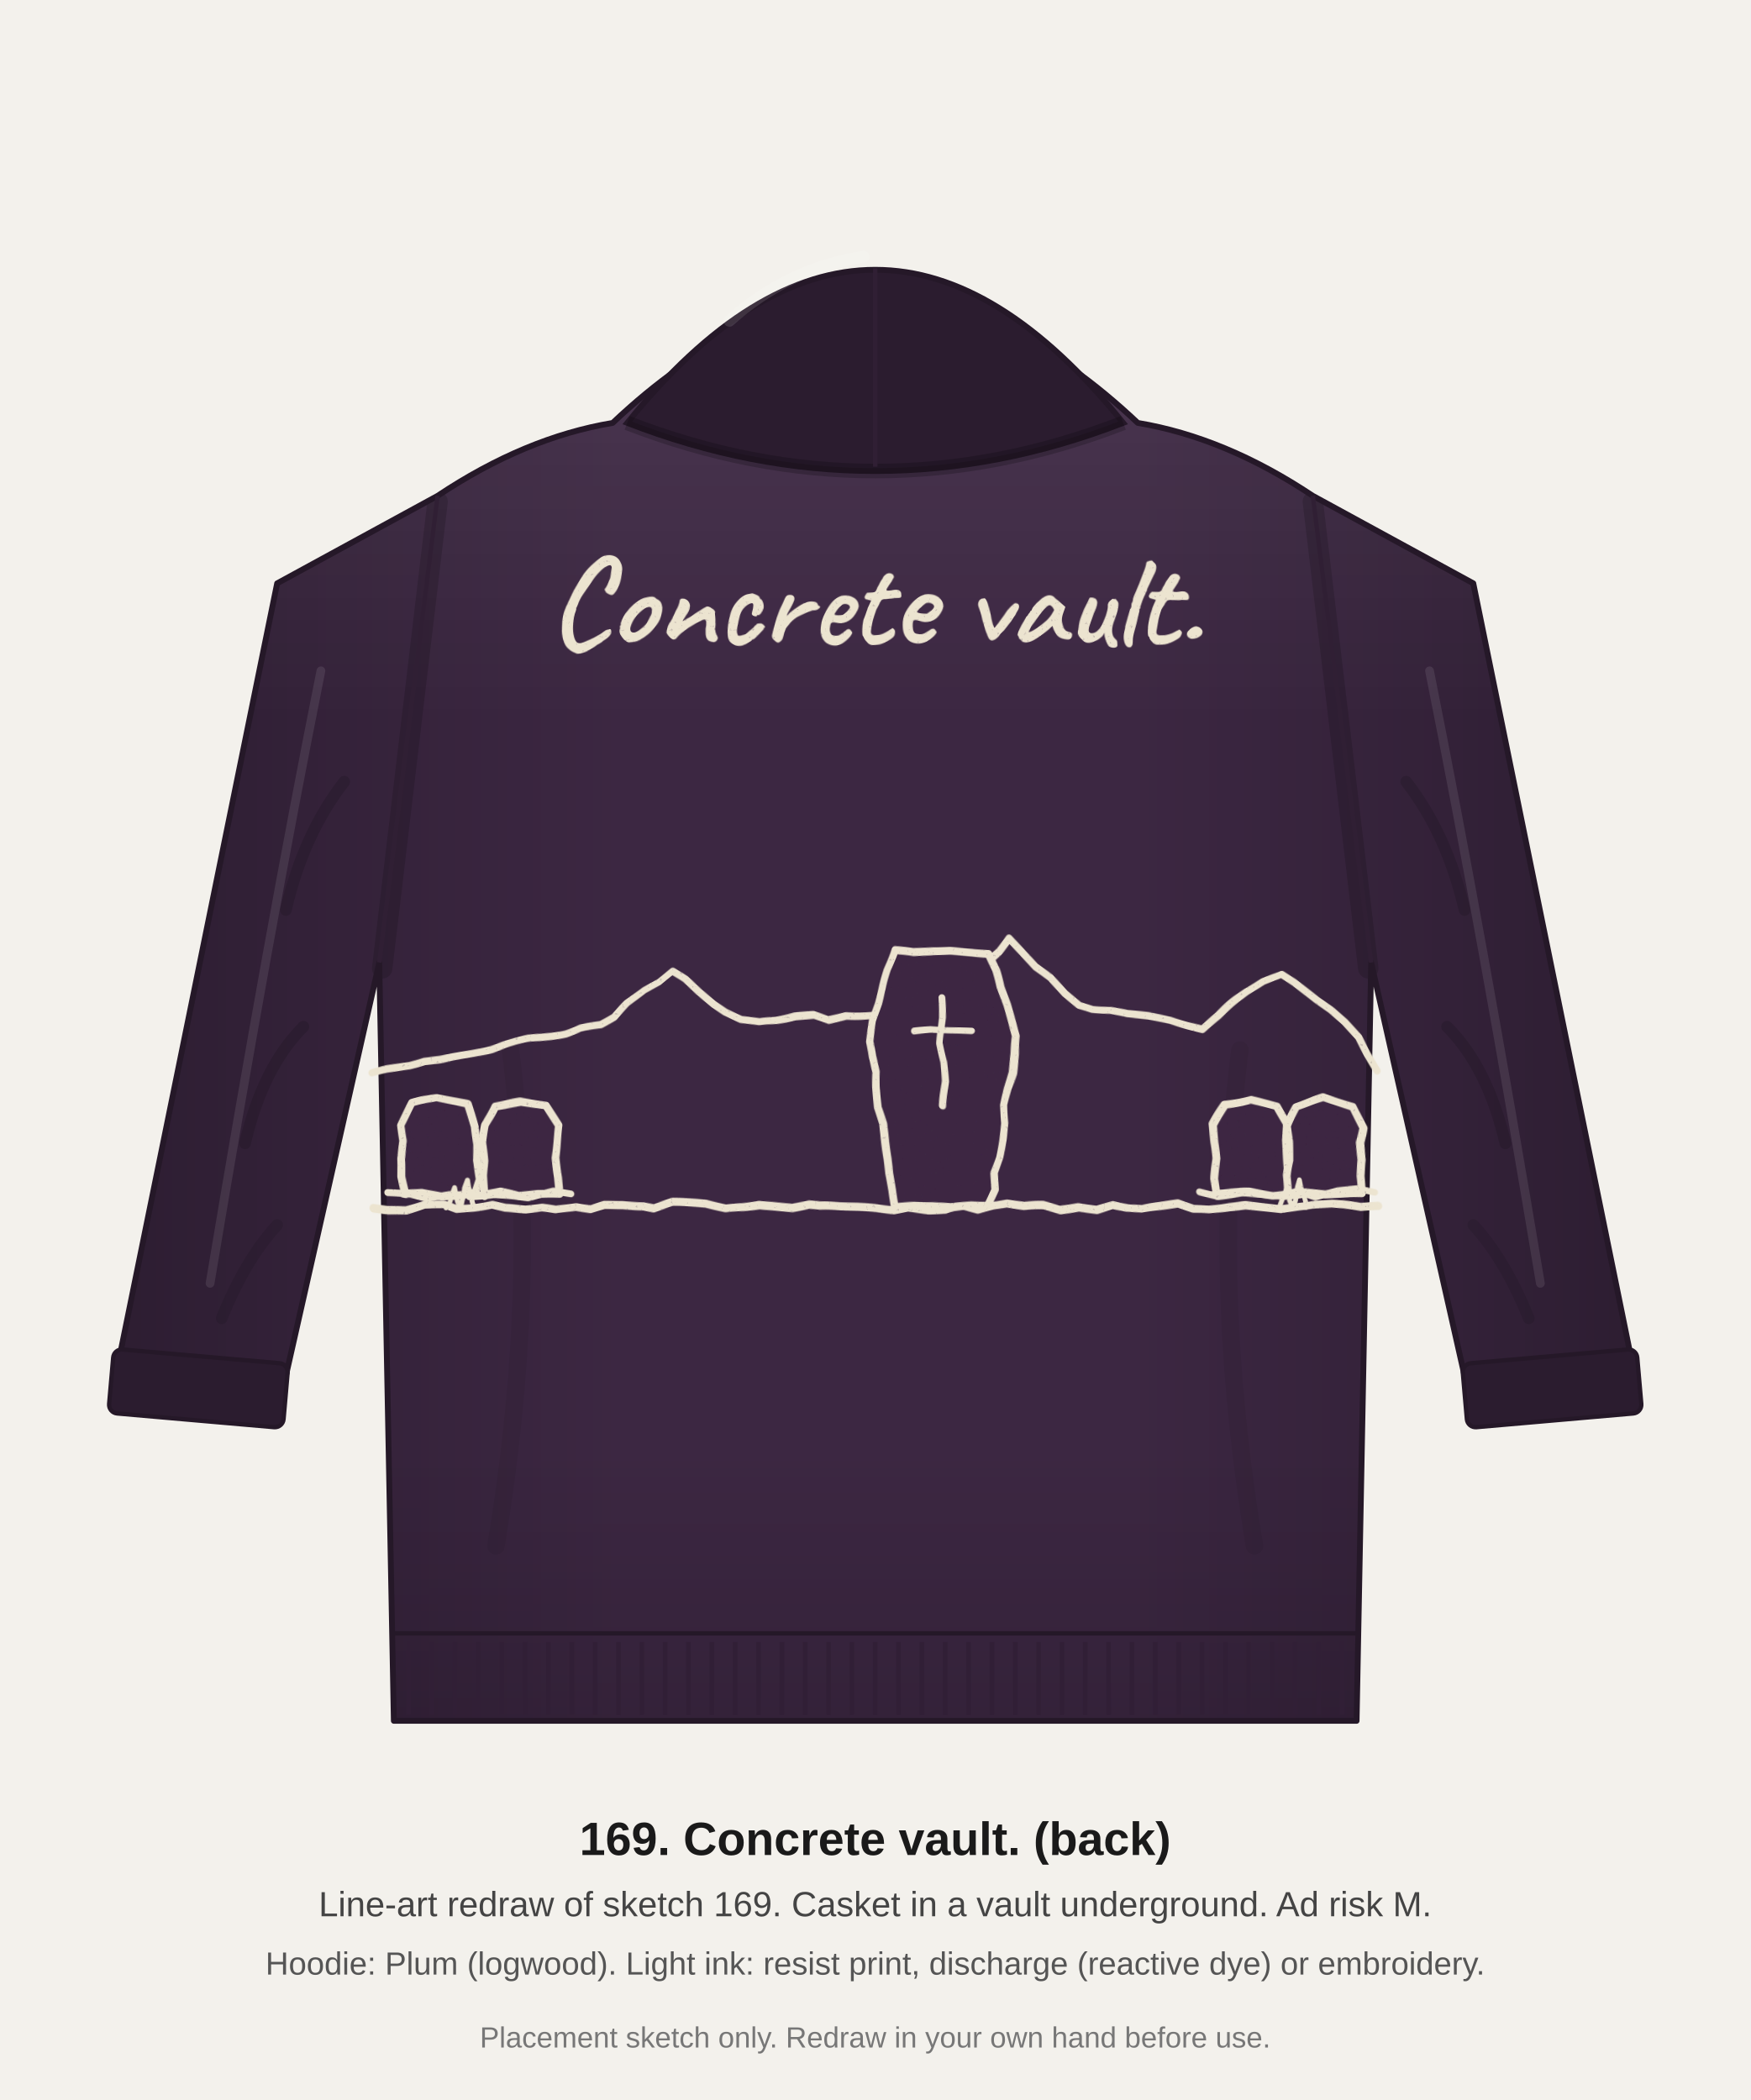
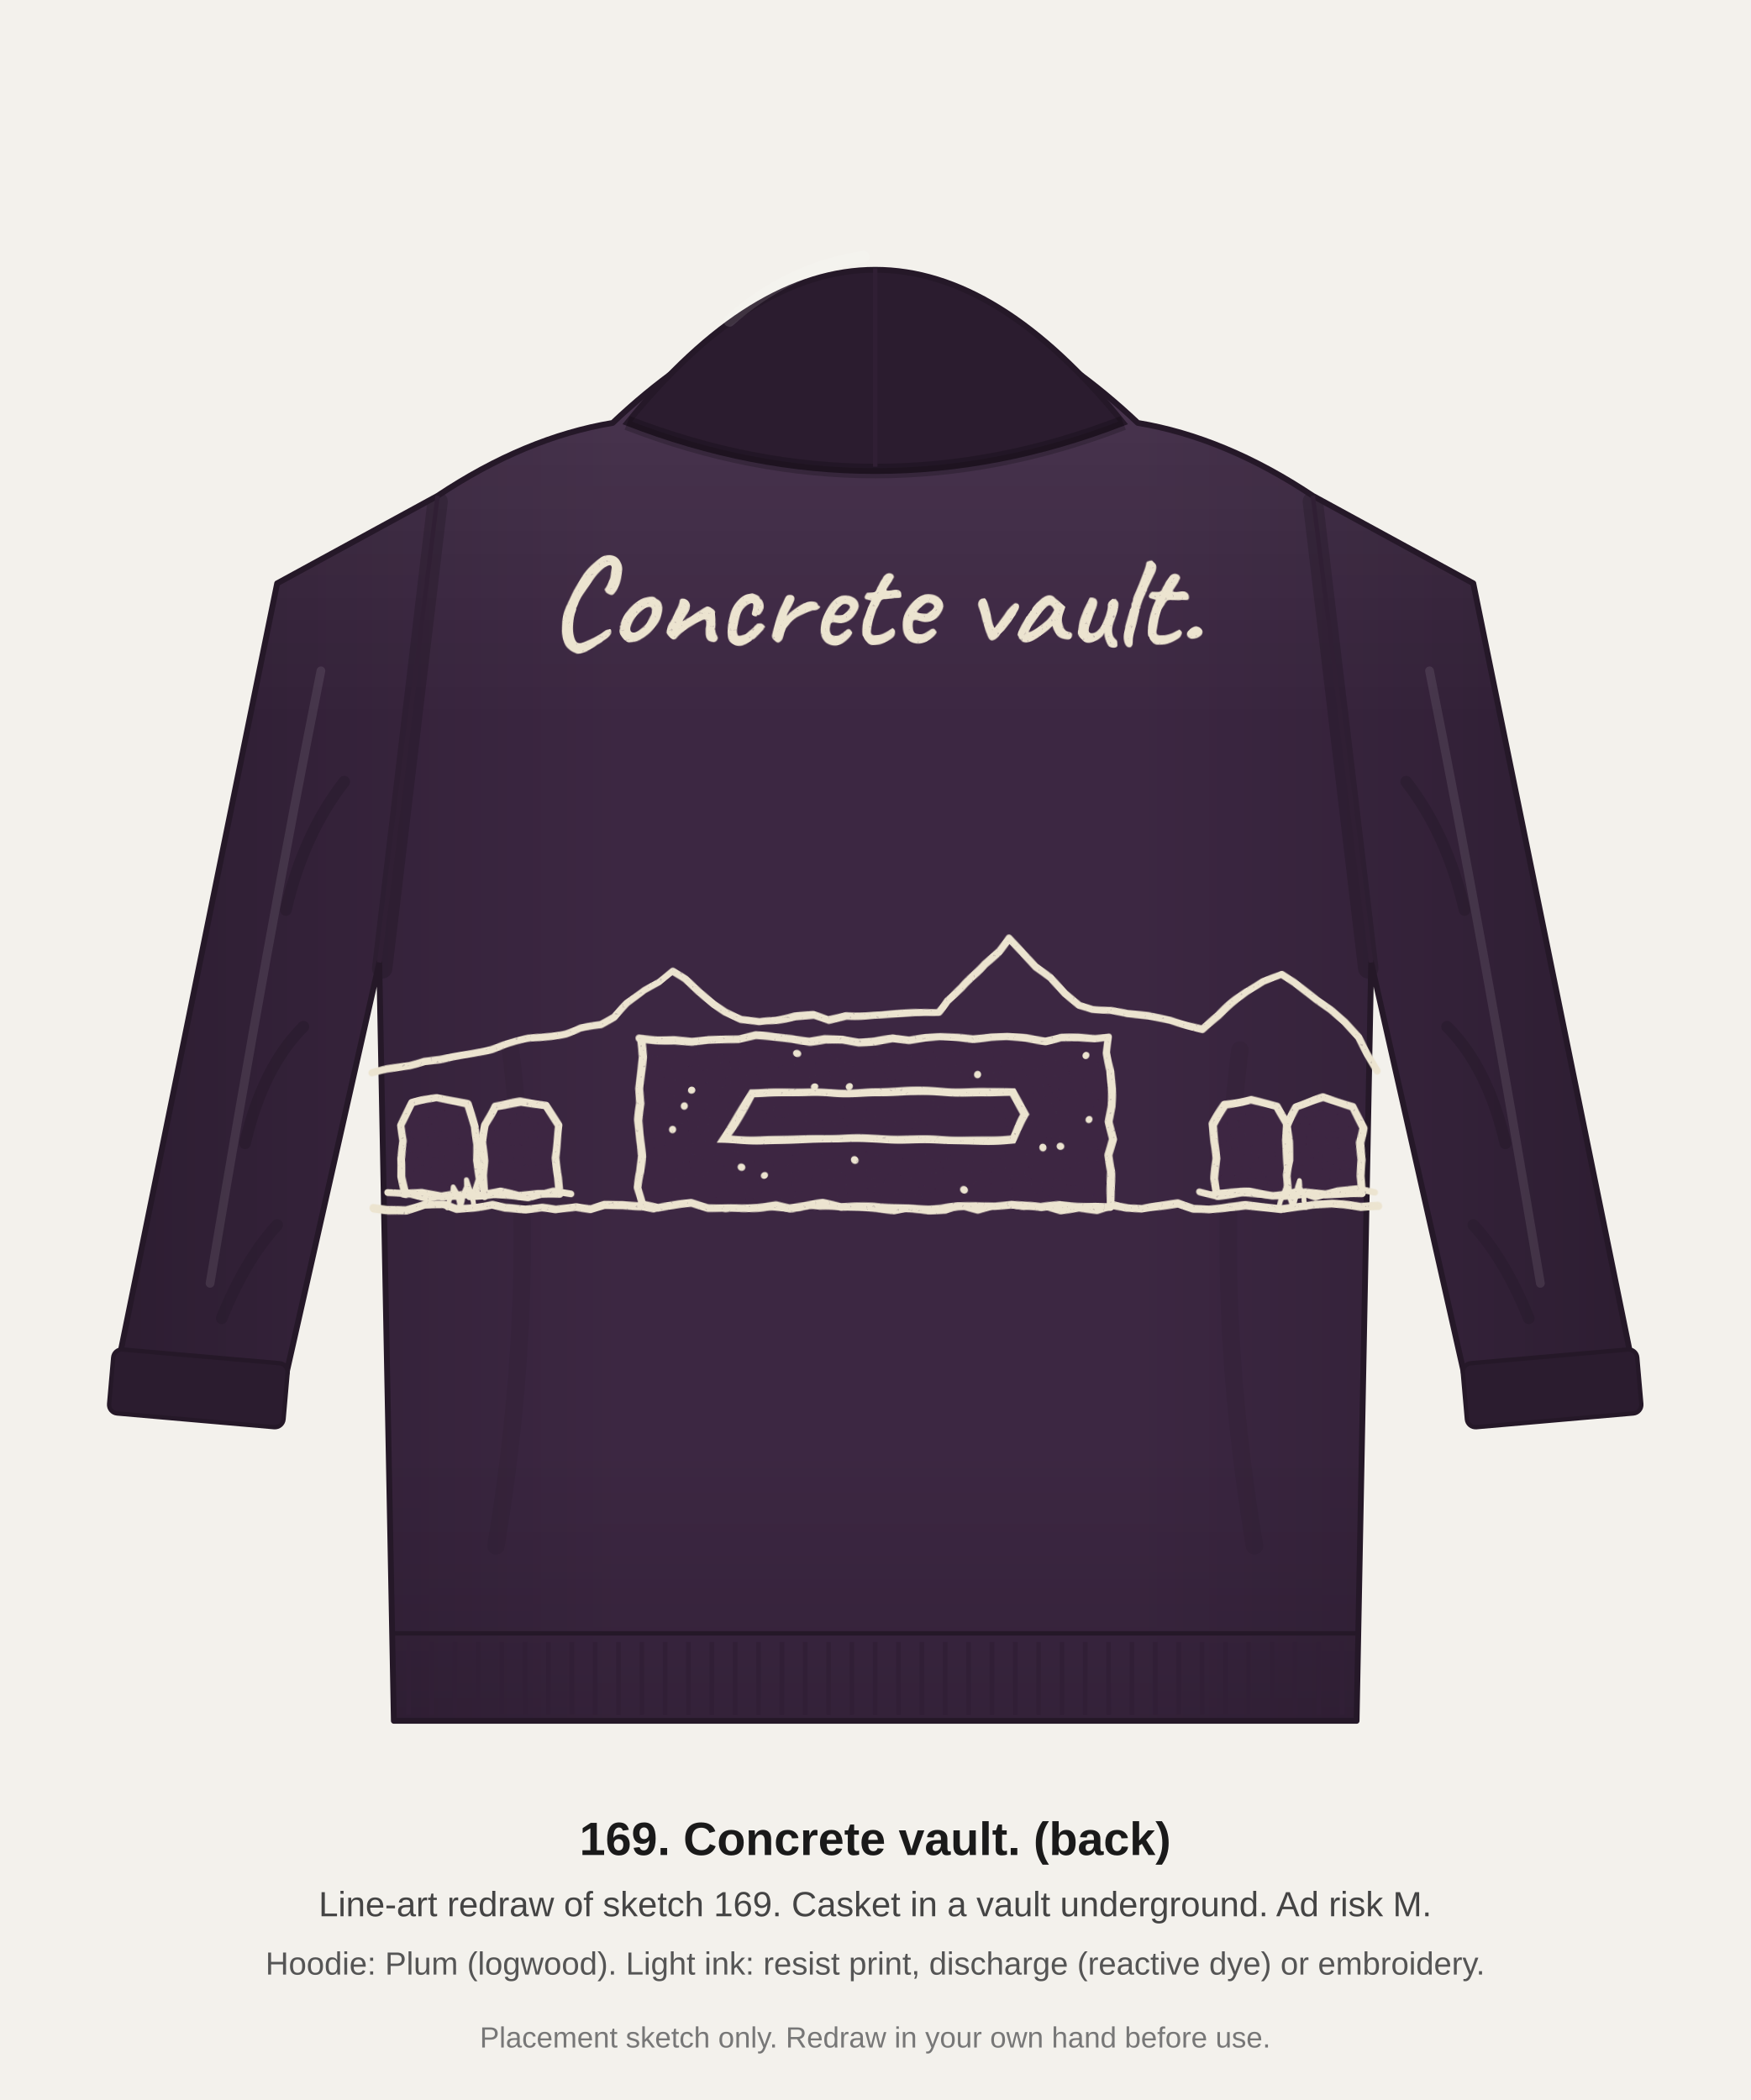
<svg xmlns="http://www.w3.org/2000/svg" viewBox="0 0 600 720" width="600" height="720" font-family="Arial, Helvetica, sans-serif">
  <defs>
    <filter id="grunge" x="-5%" y="-5%" width="110%" height="110%">
      <feTurbulence type="fractalNoise" baseFrequency="0.85" numOctaves="2" seed="7" result="n" />
      <feColorMatrix in="n" type="matrix" values="0 0 0 0 0  0 0 0 0 0  0 0 0 0 0  0 0 0 -1.1 1.75" result="m" />
      <feTurbulence type="fractalNoise" baseFrequency="0.04" numOctaves="2" seed="3" result="w" />
      <feDisplacementMap in="SourceGraphic" in2="w" scale="2.5" result="d" />
      <feComposite in="d" in2="m" operator="in" />
    </filter>
  </defs>
  <rect width="600" height="720" fill="#f3f1ec" />
  <defs>
    <clipPath id="hbc">
      <path d="M150 170 L95 200 L40 470 L95 485 L130 330 L135 590 L465 590 L470 330 L505 485 L560 470 L505 200 L450 170 Q420 150 390 145 Q300 60 210 145 Q180 150 150 170 Z" />
    </clipPath>
    <linearGradient id="hbx" x1="0" x2="1" y1="0" y2="0">
      <stop offset="0" stop-color="#000" stop-opacity=".26" />
      <stop offset=".2" stop-color="#000" stop-opacity=".1" />
      <stop offset=".34" stop-color="#000" stop-opacity="0" />
      <stop offset=".66" stop-color="#000" stop-opacity="0" />
      <stop offset=".8" stop-color="#000" stop-opacity=".1" />
      <stop offset="1" stop-color="#000" stop-opacity=".26" />
    </linearGradient>
    <linearGradient id="hby" x1="0" x2="0" y1="0" y2="1">
      <stop offset="0" stop-color="#fff" stop-opacity=".1" />
      <stop offset=".35" stop-color="#fff" stop-opacity="0" />
      <stop offset=".8" stop-color="#000" stop-opacity="0" />
      <stop offset="1" stop-color="#000" stop-opacity=".16" />
    </linearGradient>
    <radialGradient id="hbn" cx=".5" cy="0" r="1">
      <stop offset="0" stop-color="#000" stop-opacity=".28" />
      <stop offset="1" stop-color="#000" stop-opacity="0" />
    </radialGradient>
  </defs>
  <path d="M150 170 L95 200 L40 470 L95 485 L130 330 L135 590 L465 590 L470 330 L505 485 L560 470 L505 200 L450 170 Q420 150 390 145 Q300 60 210 145 Q180 150 150 170 Z" fill="#3c2742" />
  <g clip-path="url(#hbc)">
    <rect x="30" y="50" width="540" height="560" fill="url(#hbx)" />
    <rect x="30" y="50" width="540" height="560" fill="url(#hby)" />
    <path d="M150 172 L131 332" stroke="#000" stroke-opacity="0.16" stroke-width="7" fill="none" stroke-linecap="round" />
    <path d="M450 172 L469 332" stroke="#000" stroke-opacity="0.16" stroke-width="7" fill="none" stroke-linecap="round" />
    <path d="M118 268 Q104 286 98 312" stroke="#000" stroke-opacity="0.13" stroke-width="4" fill="none" stroke-linecap="round" />
    <path d="M104 352 Q90 366 84 392" stroke="#000" stroke-opacity="0.13" stroke-width="4" fill="none" stroke-linecap="round" />
    <path d="M95 420 Q84 432 76 452" stroke="#000" stroke-opacity="0.1" stroke-width="4" fill="none" stroke-linecap="round" />
    <path d="M482 268 Q496 286 502 312" stroke="#000" stroke-opacity="0.13" stroke-width="4" fill="none" stroke-linecap="round" />
    <path d="M496 352 Q510 366 516 392" stroke="#000" stroke-opacity="0.13" stroke-width="4" fill="none" stroke-linecap="round" />
    <path d="M505 420 Q516 432 524 452" stroke="#000" stroke-opacity="0.1" stroke-width="4" fill="none" stroke-linecap="round" />
    <path d="M110 230 Q92 320 72 440" stroke="#fff" stroke-opacity="0.09" stroke-width="3" fill="none" stroke-linecap="round" />
    <path d="M490 230 Q508 320 528 440" stroke="#fff" stroke-opacity="0.09" stroke-width="3" fill="none" stroke-linecap="round" />
    <path d="M175 360 Q185 440 170 530" stroke="#000" stroke-opacity="0.06" stroke-width="6" fill="none" stroke-linecap="round" />
    <path d="M425 360 Q415 440 430 530" stroke="#000" stroke-opacity="0.06" stroke-width="6" fill="none" stroke-linecap="round" />
  </g>
  <path d="M150 170 L95 200 L40 470 L95 485 L130 330 L135 590 L465 590 L470 330 L505 485 L560 470 L505 200 L450 170 Q420 150 390 145 Q300 60 210 145 Q180 150 150 170 Z" fill="none" stroke="#251828" stroke-width="2" stroke-linejoin="round" />
  <path d="M150 170 L130 330 M450 170 L470 330" stroke="#301f34" stroke-width="1.5" fill="none" />
  <path d="M135 560 L465 560" stroke="#251828" stroke-width="1.5" fill="none" />
  <g stroke="#311f36" stroke-width="1.6">
    <line x1="140" y1="563" x2="140" y2="588" />
    <line x1="148" y1="563" x2="148" y2="588" />
    <line x1="156" y1="563" x2="156" y2="588" />
    <line x1="164" y1="563" x2="164" y2="588" />
    <line x1="172" y1="563" x2="172" y2="588" />
    <line x1="180" y1="563" x2="180" y2="588" />
    <line x1="188" y1="563" x2="188" y2="588" />
    <line x1="196" y1="563" x2="196" y2="588" />
    <line x1="204" y1="563" x2="204" y2="588" />
    <line x1="212" y1="563" x2="212" y2="588" />
    <line x1="220" y1="563" x2="220" y2="588" />
    <line x1="228" y1="563" x2="228" y2="588" />
    <line x1="236" y1="563" x2="236" y2="588" />
    <line x1="244" y1="563" x2="244" y2="588" />
    <line x1="252" y1="563" x2="252" y2="588" />
    <line x1="260" y1="563" x2="260" y2="588" />
    <line x1="268" y1="563" x2="268" y2="588" />
    <line x1="276" y1="563" x2="276" y2="588" />
    <line x1="284" y1="563" x2="284" y2="588" />
    <line x1="292" y1="563" x2="292" y2="588" />
    <line x1="300" y1="563" x2="300" y2="588" />
    <line x1="308" y1="563" x2="308" y2="588" />
    <line x1="316" y1="563" x2="316" y2="588" />
    <line x1="324" y1="563" x2="324" y2="588" />
    <line x1="332" y1="563" x2="332" y2="588" />
    <line x1="340" y1="563" x2="340" y2="588" />
    <line x1="348" y1="563" x2="348" y2="588" />
    <line x1="356" y1="563" x2="356" y2="588" />
    <line x1="364" y1="563" x2="364" y2="588" />
    <line x1="372" y1="563" x2="372" y2="588" />
    <line x1="380" y1="563" x2="380" y2="588" />
    <line x1="388" y1="563" x2="388" y2="588" />
    <line x1="396" y1="563" x2="396" y2="588" />
    <line x1="404" y1="563" x2="404" y2="588" />
    <line x1="412" y1="563" x2="412" y2="588" />
    <line x1="420" y1="563" x2="420" y2="588" />
    <line x1="428" y1="563" x2="428" y2="588" />
    <line x1="436" y1="563" x2="436" y2="588" />
    <line x1="444" y1="563" x2="444" y2="588" />
    <line x1="452" y1="563" x2="452" y2="588" />
    <line x1="460" y1="563" x2="460" y2="588" />
  </g>
  <rect x="38" y="465" width="60" height="22" rx="3" fill="#2b1c2f" stroke="#251828" stroke-width="1.5" transform="rotate(5 68 476)" />
  <rect x="502" y="465" width="60" height="22" rx="3" fill="#2b1c2f" stroke="#251828" stroke-width="1.5" transform="rotate(-5 532 476)" />
  <path d="M215 145 Q300 40 385 145 Q300 178 215 145 Z" fill="#2b1c2f" stroke="#251828" stroke-width="2" />
  <path d="M215 145 Q300 178 385 145" fill="none" stroke="#000" stroke-opacity=".2" stroke-width="5" />
  <path d="M300 92 L300 160" stroke="#301f34" stroke-width="1.5" />
  <path d="M250 110 Q270 92 296 88" stroke="#fff" stroke-opacity="0.12" stroke-width="4" fill="none" stroke-linecap="round" />
  <g filter="url(#grunge)">
    <path d="M197.6 224Q196.9 223.7 196.1 223.3Q195.3 222.9 194.6 222.2Q193.8 221.5 193.4 220.4Q192.9 219.1 192.8 217.9Q192.6 216.7 192.7 215Q192.7 212.8 193 211.1Q193.3 209.4 194 207.6Q194.1 207.5 194.4 206.8Q194.6 206.2 195 205.4Q195.3 204.7 195.5 204.3Q195.8 203.6 196.5 202.3Q197.3 201 198.1 199.9Q199.4 198 200.2 196.8Q201.1 195.6 201.9 194.8Q202.7 194 203.6 193.3Q204.6 192.5 206.1 191.5Q207.1 190.8 208.5 190.7Q209.9 190.5 211.2 191.1Q212.5 191.8 213.1 193.3Q213.6 194.2 213.6 195.5Q213.5 196.9 213.1 198.4Q212.7 199.9 211.9 201.3Q211.2 202.6 210.2 203.5Q209.7 204 208.9 203.7Q208.1 203.4 207.5 202.9Q207.1 202.1 207.1 202Q207.1 201.8 207.2 201.8Q207.5 201.5 208 200.7Q208.4 200 208.8 199.1Q209.3 198.3 209.4 197.7Q209.8 195.9 209.9 195.2Q210.1 194.6 209.7 194.2Q209.5 194 209.2 194.1Q208.8 194.1 208.1 194.5Q207.1 194.9 205.6 196.3Q204.1 197.7 202.8 199.6Q201 201.9 199.8 203.7Q198.6 205.5 198 207.4Q197.9 207.6 197.7 208.1Q197.5 208.6 197.5 208.6Q197.6 208.7 197.4 209.4Q197.2 210.1 197 210.6Q196.5 212.6 196.4 214.6Q196.3 216.6 196.7 218.1Q197 219.5 197.7 220.2Q198.2 220.6 199.2 220.5Q200.1 220.3 201.3 219.8Q202.5 219.4 203.8 218.8Q204.8 218.3 205.7 217.8Q206.6 217.3 207 216.9Q207.4 216.6 207.9 216.3Q208.5 216.1 208.9 216.1Q209.5 215.8 209.7 216.2Q209.9 216.6 209.9 217.3Q209.9 217.9 209.1 218.8Q208.3 219.6 207.2 220.2Q206.9 220.6 206.3 220.9Q205.8 221.2 205.1 221.5Q204.2 222.2 202.8 222.8Q201.5 223.5 200.1 223.8Q198.7 224.2 197.6 224ZM216.2 220.8Q215.7 220.8 215.3 220.5Q215 220.3 214.5 219.9Q213.7 219 213.2 218.1Q212.8 217.2 212.9 216.4Q213.1 216.1 213 215.7Q213 215.4 213 215.4Q212.8 215.2 212.9 215.1Q213 215 213.1 214.9Q213.3 214.9 213.2 214.4Q213.1 214 213.5 212.9Q213.9 211.7 214.6 210.6Q214.9 210.2 215.4 209.5Q215.9 208.7 216.6 208Q217.2 207.3 217.7 206.9Q218.8 205.9 219.7 205.4Q220.6 204.9 221.6 204.7Q222.6 204.4 223.4 204.4Q224.2 204.4 224.8 205.1Q225.9 205.6 226.3 206.3Q226.7 207 226.9 208.2Q227 209.5 226.6 211.3Q226.3 213.2 224.5 215.7Q223.4 217.3 222.4 218.1Q221.4 219 220.1 219.7Q219.2 220.3 218.2 220.5Q217.2 220.7 216.2 220.8ZM220.6 215.7Q221.6 214.7 222.1 213.7Q222.6 212.6 223.1 211.2Q223.3 210.9 223.4 210.2Q223.4 209.5 223.4 208.9Q223.3 208.3 223 208.2Q222.6 207.9 222.1 208.1Q221.6 208.2 220.9 208.7Q219.6 209.8 218.5 211.4Q217.4 212.9 216.8 215Q216.4 216.3 216.8 217Q217.2 217.6 218.2 217.4Q219.2 217.1 220.6 215.7ZM244.3 219.8Q243.3 219.7 242.7 219.4Q242.1 219.1 241.7 218.1Q241.5 217.4 241.5 216.6Q241.5 215.9 241.5 215.2Q241.6 214.5 241.7 214Q241.7 213.9 241.7 213.6Q241.7 213.3 241.7 212.9Q241.6 212.2 241.3 212.1Q241 211.9 240.4 212.2Q239.5 212.7 238.4 213.4Q237.3 214.2 236 215.1Q234.8 216.1 233.6 217.2Q232.6 218.2 232.2 218.8Q231.8 219.4 231.4 219.4Q231.1 219.6 230.7 219.4Q230.3 219.2 229.9 218.8Q229.6 218.5 229.2 218Q228.9 217.5 228.8 217.3Q228.8 216.8 228.9 216.2Q229 215.6 229.2 214.9Q229.5 214.2 229.7 213.7Q229.9 213.5 230.1 213.1Q230.2 212.7 230.5 212.3Q230.6 211.7 231 210.9Q231.3 210 231.6 209.3Q232.2 208.2 232.4 207.4Q232.7 206.6 232.8 205.6Q232.8 205.5 232.9 205.4Q233 205.2 233.2 205.1H233.2Q233.5 204.9 234.3 205Q235 205.2 235.4 205.6Q236.3 206.5 236.2 207.7Q236.2 208.9 234.9 211Q234.6 211.7 234.3 212.2Q234 212.8 234 213Q234 213 234.4 212.7Q234.8 212.4 235.3 212Q235.8 211.7 236.2 211.4Q236.4 211.2 237.2 210.6Q237.9 210 238.8 209.4Q239.7 208.8 240.2 208.5Q240.6 208.2 241.3 207.9Q241.9 207.6 242.1 207.6Q242.5 207.6 243.1 207.9Q243.7 208.3 244.3 208.7Q244.8 209.2 244.9 209.5Q244.9 209.7 244.8 210Q244.8 210.2 244.8 210.4Q244.9 211.1 244.9 212Q244.9 213 244.9 213.9Q244.8 214.9 244.6 215.4Q244.6 215.4 244.7 215.5Q244.7 215.6 244.8 215.7Q244.8 215.8 244.8 215.9Q244.8 216 244.8 216Q244.8 216.1 244.9 216.5Q245 216.8 245.2 217.2Q245.4 217.6 245.6 218.1Q245.7 218.6 245.3 219.2Q244.9 219.7 244.3 219.8ZM254.2 221.2Q253 221.4 251.8 221Q250.6 220.5 249.8 219.6Q249.1 218.6 249.1 217.2Q249 215.9 249.4 214.1Q249.8 212.3 250.5 210.5Q251.3 208.7 252.3 207.4Q253.2 206.3 254.1 205.4Q255 204.6 255.7 204.3Q256.3 204 257.1 203.9Q257.9 203.7 258.2 203.7Q258.9 203.9 259.8 204.3Q260.6 204.7 260.6 205.3Q260.6 205.3 260.7 205.4Q260.8 205.5 260.8 205.5Q261.1 205.5 261.4 206.1Q261.7 206.7 261.8 207.5Q261.9 208.3 261.7 208.8Q261.5 209.6 261 210.4Q260.5 211.1 260.2 211.1Q260 211.1 259.9 211.1Q259.7 211.1 259.7 211.3Q259.7 211.6 259.3 211.6Q258.9 211.6 258.5 211.4Q258.1 211.2 258 210.8Q258 210.6 258.1 210.2Q258.2 209.8 258.4 208.9Q258.6 207.7 258.4 207.3Q258.2 206.9 257.3 207.3Q256.2 207.9 255.4 208.8Q254.5 209.7 253.9 211.2Q253.3 212.8 252.6 215.3Q252.3 216.4 252.5 217Q252.7 217.6 252.8 217.7Q253.4 217.9 254.2 217.7Q255.1 217.6 255.6 217.4Q256.3 217 256.9 216.5Q257.6 216.1 258.2 215.6Q258.5 215.4 258.7 215.1Q258.9 214.7 259.3 214.6Q259.6 214 260.1 214Q260.5 213.9 261.1 213.9Q261.4 214 261.8 214.3Q262.1 214.6 262.3 214.9Q262.5 215.2 262.2 215.3Q262 215.3 262 215.4Q262 215.5 262 215.5Q262.1 215.7 261.6 216.3Q261.1 216.9 260.4 217.6Q259.7 218.3 259.1 218.8Q258.5 219.3 258.2 219.3Q257.8 219.3 257.8 219.5Q257.8 219.6 257.1 220Q256.5 220.3 255.7 220.7Q254.9 221 254.2 221.2ZM265.8 219.9Q265.4 219.6 265.1 219.2Q264.7 218.7 264.8 217.9Q265 216.6 265.2 215.7Q265.4 214.7 265.7 213.5Q265.8 213 266.2 211.7Q266.6 210.4 267.1 208.9Q267.7 207.4 268.3 206.1Q268.8 204.7 269.3 204.1Q269.7 203.7 270.5 203.7Q271.4 203.7 271.7 204.1Q272.2 204.5 272 205.5Q271.7 206.5 270.7 208.5Q270.3 209.3 270 209.9Q269.7 210.5 269.7 210.8Q269.6 211 269.9 210.9Q270.1 210.5 270.8 209.8Q271.5 209.2 272.3 208.6Q273.1 208 273.8 207.5Q274.5 207 274.8 206.9Q275.1 206.6 275.6 206.5Q276.1 206.3 276.2 206.2Q277.3 205.8 278.4 205.9Q279.6 206 279.8 206.6Q279.9 207 280.1 207.2Q280.4 207.3 280.4 207.3Q280.6 207.3 280.6 207.5Q280.6 207.6 280.6 207.6Q280.6 207.9 280 208.3Q279.5 208.7 278.8 208.8Q278.2 208.8 277.8 209Q277.3 209.2 276.7 209.5Q275.1 210.4 273.6 211.2Q272.2 212 270.8 213.5Q270.5 213.9 270.2 214.3Q269.9 214.6 269.5 215.2Q269.3 215.4 269.1 216.2Q268.8 216.9 268.7 217.6Q268.5 218.3 268.5 218.4Q268.5 218.4 268.4 218.8Q268.3 219.3 268 219.7Q267.4 220.4 267 220.5Q266.5 220.6 265.8 219.9ZM289 220.1Q287.9 220.8 286.5 221Q285.1 221.1 283.9 220.6Q282.6 220.1 281.9 219Q281.3 218.3 281 217.1Q280.6 215.8 280.9 213.7Q281.1 211.8 282.1 209.9Q283.1 207.9 284.5 206.4Q285.9 204.9 287.5 204.3Q288.2 204 288.7 204Q289.3 203.9 290.3 204Q291.3 204.1 292 204.5Q292.7 204.8 293.1 205.2Q293.8 205.9 294 206.6Q294.2 207.2 294.2 207.8Q294 209.1 292.9 210.6Q291.9 212.2 290 213Q289.2 213.3 288.1 213.4Q287.1 213.4 285.7 213Q284.7 212.8 284.4 213.2Q284.1 213.6 284 215.1Q284 216.1 284.4 216.8Q284.7 217.5 285.5 217.6Q286.4 217.8 286.9 217.7Q287.4 217.7 288 217.3Q288.5 217 288.8 216.8Q289.1 216.6 289.3 216.4Q289.6 216.2 289.9 216Q290.1 215.7 290.3 215.7Q290.5 215.6 290.8 215.6Q291.2 215.6 291.5 216Q291.9 216.4 292 216.7Q292.2 216.9 291.8 217.5Q291.4 218.2 290.7 218.8Q290 219.5 289 220.1ZM288.6 210.5Q289 210.3 289.6 209.8Q290.2 209.4 290.6 208.8Q291.1 208.3 291.1 208Q291.1 207.4 290.5 207.1Q289.8 206.7 288.8 206.9Q288.4 207 287.9 207.5Q287.3 207.9 286.8 208.5Q286.3 209 286 209.5Q285.6 209.9 285.6 210.2Q285.7 210.4 286.3 210.5Q286.8 210.6 287.5 210.6Q288.2 210.6 288.6 210.5ZM298.6 221.1Q298.2 221 297.6 220.6Q297.1 220.1 296.6 219.5Q296.2 218.9 296 218.4Q296 218.3 295.9 218.2Q295.8 218.1 295.8 218.1Q295.6 217.9 295.6 216.9Q295.6 215.9 295.7 214.6Q295.9 213.3 296 212.6Q296.3 211.9 296.7 210.7Q297.1 209.5 297.4 208.5L298.6 205.9L296.9 205.4Q296.6 205.4 296.4 205.1Q296.2 204.8 296.2 204.7Q296.2 204.3 296.6 203.7Q297 203.1 297.1 203.1Q297.4 203.1 298 203.1Q298.5 203.1 299.1 203.1Q299.7 203 299.8 203Q300 202.9 300.2 202.7Q300.4 202.6 300.4 202.3Q300.7 201.8 300.8 201.5Q301 201.2 301.3 200.7Q301.6 200.1 301.8 199.7Q302 199.3 302.5 198.6Q302.7 198.3 302.9 197.8Q303.2 197.4 303.6 197.1Q304 196.7 304.8 196.6Q305.5 196.6 306.2 197.1Q306.5 197.6 306.6 197.9Q306.6 198.2 306.2 198.8Q305.9 199.6 305.4 200.2Q304.9 200.9 304.5 201.6Q303.8 202.6 304.3 202.7Q304.7 202.9 306.7 202.5Q308 202.3 308.6 202.8Q309.2 203.2 309.2 204Q309.4 205 309 205.2Q308.7 205.4 307 205.4Q305.9 205.6 305.2 205.6Q304.4 205.7 304.1 205.7Q303.5 205.7 303.3 205.7Q303.2 205.7 302.8 205.8Q302.5 205.9 302.3 206.1Q302.2 206.3 302 206.6Q301.8 206.8 301.5 207.6Q301.1 208.3 300.6 209.2Q300 211 299.5 212.8Q299.1 214.5 298.8 216.2Q298.6 217.1 298.9 217.5Q299.1 217.9 300 218Q300.5 218 301.5 218Q302.4 217.9 303 217.7Q303.5 217.5 304 217.3Q304.6 217 305 216.8Q305.4 216.5 305.8 216.3Q306.2 216.1 306.2 216.1Q306.4 215.7 306.8 216.1Q307.2 216.4 307.3 216.9Q307.3 217.5 307.1 218.1Q306.9 218.8 305.5 219.6Q303.5 220.8 301.7 221.1Q299.8 221.3 298.6 221.1ZM318.2 220.1Q317 220.8 315.6 221Q314.2 221.1 313 220.6Q311.7 220.1 311 219Q310.4 218.3 310.1 217.1Q309.8 215.8 310 213.7Q310.2 211.8 311.2 209.9Q312.2 207.9 313.6 206.4Q315 204.9 316.6 204.3Q317.3 204 317.9 204Q318.4 203.9 319.4 204Q320.5 204.1 321.2 204.5Q321.9 204.8 322.2 205.2Q322.9 205.9 323.1 206.6Q323.3 207.2 323.3 207.8Q323.1 209.1 322 210.6Q321 212.2 319.1 213Q318.3 213.3 317.2 213.4Q316.2 213.4 314.8 213Q313.8 212.8 313.5 213.2Q313.2 213.6 313.2 215.1Q313.2 216.1 313.5 216.8Q313.8 217.5 314.6 217.6Q315.6 217.8 316 217.7Q316.5 217.7 317.2 217.3Q317.6 217 317.9 216.8Q318.2 216.6 318.5 216.4Q318.7 216.2 319 216Q319.3 215.7 319.5 215.7Q319.7 215.6 319.9 215.6Q320.3 215.6 320.6 216Q321 216.4 321.1 216.7Q321.3 216.9 320.9 217.5Q320.5 218.2 319.8 218.8Q319.1 219.5 318.2 220.1ZM317.8 210.5Q318.2 210.3 318.7 209.8Q319.3 209.4 319.8 208.8Q320.2 208.3 320.2 208Q320.2 207.4 319.6 207.1Q319 206.7 317.9 206.9Q317.5 207 317 207.5Q316.5 207.9 316 208.5Q315.4 209 315.1 209.5Q314.7 209.9 314.7 210.2Q314.9 210.4 315.4 210.5Q316 210.6 316.7 210.6Q317.3 210.6 317.8 210.5ZM338.7 218.7Q338.4 218.5 337.9 217.2Q337.4 215.9 337 214.1Q336.5 212.3 336.3 210.8Q336.1 209.9 335.9 209.3Q335.7 208.7 335.6 208.3Q335.3 207.5 335.6 206.7Q335.9 206 336.4 205.7Q336.6 205.5 337.1 205.5Q337.6 205.4 337.8 205.4Q338.3 205.6 338.8 207.1Q339.2 208.5 339.6 210.8Q339.7 212.2 339.9 212.9Q340.1 213.7 340.1 213.9Q340.3 214.2 340.4 214.7Q340.5 215.1 340.8 214.8Q341 214.6 341.4 214.1Q341.9 213.6 342.4 212.9Q343.3 211.7 343.9 210.9Q344.4 210.1 345.1 209.1Q345.5 208.7 345.9 208.2Q346.4 207.6 346.9 207.2Q347.4 206.7 347.7 206.6Q348.8 206.5 349 207.3Q349.2 208.1 348.3 209.4Q348 209.9 347.8 210.4Q347.6 210.8 347.4 211Q347 211.7 346.3 212.8Q345.5 213.9 344.8 214.8Q344.1 215.7 343.9 215.9Q343.7 216.1 343.1 216.6Q342.5 217.1 342 217.8Q340.9 218.8 340.1 219Q339.2 219.3 338.7 218.7ZM350.5 220.1Q350.3 219.7 349.9 219.4Q349.4 219.1 349.4 218.9Q349.4 218.7 349.2 218.4Q349.1 218.1 348.9 217.9Q348.7 217.7 349 216.7Q349.4 215.7 350 214.2Q350.7 212.8 351.5 211.2Q351.9 210.9 352.2 210.3Q352.6 209.7 352.8 209.5Q352.8 209.4 352.9 209.2Q353 209.1 353.2 209.1L353.5 208.5Q353.5 208.3 353.9 207.8Q354.4 207.3 355 206.6Q355.7 206 356.4 205.4Q357 204.8 357.5 204.6Q358.4 204 359.4 203.9Q360.4 203.9 361.1 204.5Q361.2 204.6 361.6 205Q362 205.4 362.6 205.8Q363.1 206.2 363.5 206.6L365.2 208.1L364.4 210.3Q363.8 212 364.1 213.4Q364.4 214.7 364.9 215.7Q365.2 216.1 365.6 216.5Q366.1 216.8 366.7 216.9Q367.1 216.9 367.4 217.2Q367.7 217.4 367.7 217.9Q367.7 218.7 367.4 219.1Q367.1 219.5 366.7 219.6Q365.2 219.7 363.9 219.1Q362.6 218.5 361.6 216.5Q361.4 216.2 361.1 215.5Q360.8 214.8 360.8 214.6Q360.6 214.8 360.2 215.2Q359.9 215.6 359.6 215.9Q356.5 219 354.3 220Q352 221 350.5 220.1ZM352.7 216.8Q352.9 216.9 353.6 216.6Q354.4 216.2 355.5 215.3Q357 214.1 358.1 213Q359.3 211.9 360.2 210.6L361.2 209Q360.7 208 360.3 207.7Q359.9 207.3 359.6 207.3Q359 207.3 358.1 208.2Q357.2 209 356.1 210.5Q355 212 353.8 214.1Q353.3 215 353 215.9Q352.7 216.8 352.7 216.8ZM379.6 221.1Q379.2 220.7 378.9 219.9Q378.5 219.1 378.3 218.1Q378.2 217.8 378.2 217.3Q378.2 216.8 378.2 216.5Q378.1 216.8 377.8 217.2Q377.5 217.7 377.2 217.9Q377 218.1 376.4 218.6Q375.8 219.1 375.2 219.4Q373.7 220.3 372.7 220.3Q371.6 220.3 370.8 219.2Q370.1 218.6 369.7 217.8Q369.3 217 369.6 215.8Q369.7 214.2 370 212.8Q370.4 211.3 371.5 208.8Q372.4 207 372.9 206.1Q373.3 205.1 373.5 204.9Q374.1 204.7 374.9 204.9Q375.7 205.2 375.8 205.8Q376.1 206.2 375.8 207.4Q375.5 208.6 374.7 210.1Q374.1 211.6 373.6 213Q373 214.5 372.9 215.5Q372.8 216.5 373.4 216.7Q373.8 216.9 374.7 216.6Q375.5 216.3 376.7 215Q377.8 213.6 379 210.8Q379.3 209.9 379.5 209.2Q379.7 208.5 379.7 207.7Q379.6 207.2 379.9 206.6Q380.2 206.1 380.7 205.8Q380.9 205.6 381.2 205.4Q381.5 205.2 381.6 205.4L382.3 205.4Q382.5 205.3 382.7 205.7Q382.9 206 383.1 206.2Q383.6 206.6 383.4 207.9Q383.3 209.2 382.3 211.6Q381.5 213.4 381.2 214.3Q380.9 215.3 380.9 216.1Q380.9 216.9 381.1 217.5Q381.3 218.1 381.9 218.7Q382.4 219 382.5 219.6Q382.5 220.2 382.5 220.8Q382.4 221.2 381.9 221.4Q381.4 221.6 380.7 221.5Q380.1 221.4 379.6 221.1ZM387.2 221.5Q386.3 221.7 385.7 221.1Q385.1 220.5 384.9 219.2Q384.7 217.9 385.1 216.3Q385.3 215.7 385.4 215.2Q385.5 214.7 385.5 214.4Q385.6 214 385.9 213.1Q386.2 212.3 386.5 211.3Q386.8 210.4 387.1 209.7Q387.3 209 387.4 208.8Q387.6 208.8 387.7 208.5Q387.9 208.2 387.9 207.9Q387.9 207.5 388 207.1Q388.2 206.6 388.4 206.5Q388.4 206.2 388.5 206Q388.6 205.7 388.6 205.5Q388.6 205.3 388.7 205.1Q388.8 205 388.8 204.8Q389.1 204.2 389.6 203Q390.1 201.7 390.7 200.2Q391.3 198.6 391.8 197.1Q392.4 195.6 392.7 194.6Q393 193.6 393 193.3Q393 193 393.3 192.7Q393.5 192.5 393.9 192.5Q394 192.3 394.4 192.3Q394.7 192.2 394.9 192.2Q394.9 192.2 395.1 192.4Q395.3 192.6 395.6 192.9Q396 193.2 396.2 193.6Q396.4 194 396.4 194.5Q396.4 195.1 396.3 195.6Q396.2 196.1 395.8 197Q395.4 197.9 394.6 199.6Q394.2 200.5 393.8 201.3Q393.4 202.1 393.4 202.2Q393.4 202.4 393.3 202.8Q393.1 203.1 392.9 203.6Q392.8 204 392.4 204.7Q392.1 205.4 391.8 206.1Q391.5 206.9 391.3 207.4Q391 208 391 208.1Q391 208.3 391 208.4Q391 208.6 390.8 208.8Q390.6 208.8 390.6 209Q390.6 209.3 390.6 209.3Q390.6 209.7 389.9 211.6Q389.2 214 388.6 216.1Q388 218.1 388 219.3Q388 220.4 387.8 220.8Q387.5 221.3 387.2 221.5ZM396.4 221.1Q396 221 395.4 220.6Q394.9 220.1 394.4 219.5Q394 218.9 393.9 218.4Q393.9 218.3 393.7 218.2Q393.6 218.1 393.6 218.1Q393.5 217.9 393.4 216.9Q393.4 215.9 393.5 214.6Q393.7 213.3 393.9 212.6Q394.1 211.9 394.5 210.7Q395 209.5 395.3 208.5L396.4 205.9L394.7 205.4Q394.4 205.4 394.2 205.1Q394 204.8 394 204.7Q394 204.3 394.4 203.7Q394.8 203.1 395 203.1Q395.2 203.1 395.8 203.1Q396.4 203.1 396.9 203.1Q397.5 203 397.6 203Q397.8 202.9 398 202.7Q398.2 202.6 398.3 202.3Q398.5 201.8 398.6 201.5Q398.8 201.2 399.1 200.7Q399.4 200.1 399.6 199.7Q399.8 199.3 400.3 198.6Q400.5 198.3 400.8 197.8Q401 197.4 401.4 197.1Q401.8 196.7 402.6 196.6Q403.3 196.6 404 197.1Q404.3 197.6 404.4 197.9Q404.4 198.2 404 198.8Q403.7 199.6 403.2 200.2Q402.7 200.9 402.3 201.6Q401.6 202.6 402.1 202.7Q402.5 202.9 404.5 202.5Q405.8 202.3 406.4 202.8Q407 203.2 407.1 204Q407.2 205 406.8 205.2Q406.5 205.4 404.8 205.4Q403.8 205.6 403 205.6Q402.3 205.7 401.9 205.7Q401.3 205.7 401.2 205.7Q401 205.7 400.6 205.8Q400.3 205.9 400.1 206.1Q400 206.3 399.8 206.6Q399.6 206.8 399.3 207.6Q398.9 208.3 398.4 209.2Q397.8 211 397.3 212.8Q396.9 214.5 396.6 216.2Q396.4 217.1 396.7 217.5Q396.9 217.9 397.8 218Q398.3 218 399.3 218Q400.2 217.9 400.8 217.7Q401.3 217.5 401.9 217.3Q402.4 217 402.8 216.8Q403.2 216.5 403.6 216.3Q404 216.1 404 216.1Q404.2 215.7 404.6 216.1Q405 216.4 405.2 216.9Q405.2 217.5 404.9 218.1Q404.7 218.8 403.3 219.6Q401.3 220.8 399.5 221.1Q397.6 221.3 396.4 221.1ZM410.4 218.9Q409.4 219.2 408.8 219.2Q408.2 219.2 407.5 218.7Q406.7 217.8 407 216.9Q407.3 216.1 408.5 215.2Q409.3 214.7 409.7 214.7Q410.1 214.6 411 215Q412.4 215.9 412.2 217Q412.1 218.1 410.4 218.9Z" fill="#ece4d0" />
    <g transform="translate(300 234.2) scale(1.150) translate(0 -80)">
      <path d="M-149.9 196.3 L-145.5 195.2 L-138.9 194.0 L-134.6 192.6 L-129.7 192.1 L-124.4 191.2 L-118.7 190.1 L-114.0 189.3 L-107.4 187.6 L-102.9 186.2 L-97.0 185.2 L-92.6 184.3 L-88.0 182.8 L-81.6 182.0 L-77.6 179.8 L-73.7 175.7 L-68.6 171.8 L-64.0 169.5 L-60.0 166.3 L-56.0 168.8 L-52.6 172.0 L-48.4 175.5 L-44.8 178.0 L-39.9 180.4 L-34.1 181.4 L-29.3 180.8 L-23.8 179.5 L-18.1 179.1 L-14.0 180.4 L-9.0 178.9 L-2.9 179.0 L1.9 179.0 L6.7 178.8 L13.4 178.5 L18.8 178.1 L21.2 174.5 L25.6 170.7 L29.3 166.6 L32.3 163.4 L36.8 159.8 L40.0 156.2 L44.1 160.6 L47.5 164.3 L51.7 167.3 L55.8 171.8 L60.5 175.8 L64.6 177.2 L70.2 177.7 L75.6 179.0 L81.7 179.5 L87.9 180.5 L92.8 181.9 L97.4 183.1 L102.5 179.3 L106.5 175.8 L110.7 172.1 L115.4 168.8 L120.7 166.4 L124.7 169.1 L127.5 171.3 L131.6 174.5 L135.9 177.5 L139.9 181.0 L144.1 185.6 L146.9 190.9 L150.0 196.0" fill="none" stroke="#ece4d0" stroke-width="2.16" stroke-linecap="round" stroke-linejoin="round" />
      <path d="M-140.3 232.1 L-141.3 227.1 L-141.3 221.9 L-140.4 216.8 L-141.1 212.2 L-137.6 205.6 L-130.6 203.7 L-121.6 205.3 L-119.6 212.0 L-119.0 217.2 L-119.2 221.8 L-118.3 227.6 L-119.7 231.5 L-125.1 232.5 L-129.7 232.6 L-135.6 231.5 L-141.0 232.0 Z" fill="#3c2742" stroke="#ece4d0" stroke-width="2.3" stroke-linejoin="round" />
      <path d="M-145.3 231.9 L-138.9 232.0 L-134.2 233.1 L-127.4 232.1 L-122.1 232.2 L-115.0 232.0" fill="none" stroke="#ece4d0" stroke-width="2.00" stroke-linecap="round" stroke-linejoin="round" />
      <path d="M-116.9 232.5 L-117.2 226.4 L-116.9 222.0 L-117.4 216.6 L-116.6 211.5 L-113.7 205.8 L-105.9 204.6 L-98.4 205.7 L-94.4 211.8 L-94.9 216.3 L-95.4 221.4 L-94.6 227.4 L-94.3 232.1 L-100.9 232.1 L-106.4 232.7 L-112.0 231.3 L-117.0 232.0 Z" fill="#3c2742" stroke="#ece4d0" stroke-width="2.3" stroke-linejoin="round" />
      <path d="M-121.4 232.7 L-114.1 232.2 L-108.7 232.7 L-103.8 233.2 L-96.0 231.3 L-91.0 232.0" fill="none" stroke="#ece4d0" stroke-width="2.00" stroke-linecap="round" stroke-linejoin="round" />
      <path d="M101.5 232.5 L100.9 227.6 L101.5 221.5 L101.0 216.8 L100.9 211.9 L104.4 205.9 L112.1 204.3 L119.9 206.4 L123.0 211.7 L122.6 216.4 L122.8 221.7 L123.0 227.0 L122.6 232.0 L118.1 232.5 L111.6 231.6 L106.0 231.7 L101.0 232.0 Z" fill="#3c2742" stroke="#ece4d0" stroke-width="2.3" stroke-linejoin="round" />
      <path d="M96.6 231.6 L101.9 232.7 L109.3 231.9 L116.0 232.3 L121.4 232.7 L127.0 232.0" fill="none" stroke="#ece4d0" stroke-width="2.00" stroke-linecap="round" stroke-linejoin="round" />
      <path d="M122.6 232.3 L122.5 226.7 L123.5 222.3 L123.5 216.8 L123.0 212.3 L125.5 206.4 L133.4 203.3 L142.0 206.0 L145.0 212.1 L144.3 216.8 L145.1 222.3 L144.8 227.1 L145.3 232.4 L139.8 232.3 L134.1 232.3 L127.8 231.4 L123.0 232.0 Z" fill="#3c2742" stroke="#ece4d0" stroke-width="2.3" stroke-linejoin="round" />
      <path d="M120.1 232.5 L125.5 231.0 L130.9 232.9 L137.8 231.4 L143.9 230.9 L149.0 232.0" fill="none" stroke="#ece4d0" stroke-width="2.00" stroke-linecap="round" stroke-linejoin="round" />
      <path d="M-149.7 236.4 L-145.6 236.9 L-140.2 236.8 L-134.8 235.0 L-129.0 235.0 L-124.9 236.6 L-120.3 236.1 L-114.5 235.2 L-110.4 236.3 L-104.5 236.7 L-99.5 236.2 L-95.3 236.9 L-89.4 236.0 L-84.9 236.8 L-80.7 235.6 L-75.4 235.6 L-69.1 236.0 L-65.8 236.8 L-59.9 235.2 L-54.2 235.3 L-50.3 235.4 L-44.5 236.7 L-39.4 236.1 L-34.9 235.3 L-30.9 235.7 L-24.8 236.4 L-19.4 235.8 L-15.8 236.4 L-10.1 236.5 L-5.1 236.5 L0.5 236.6 L5.3 237.0 L9.5 236.1 L15.5 236.8 L20.7 236.7 L25.2 235.4 L30.5 236.9 L35.1 235.7 L39.2 235.1 L44.6 236.1 L50.5 236.0 L55.0 237.0 L60.1 235.8 L65.5 236.5 L70.3 235.1 L75.0 236.3 L79.6 236.9 L85.1 236.1 L90.3 235.2 L94.8 236.7 L99.2 236.7 L105.1 235.8 L110.1 235.4 L114.5 235.9 L120.7 236.6 L125.8 235.7 L129.9 235.2 L136.0 235.1 L139.6 235.5 L145.0 236.5 L150.0 236.0" fill="none" stroke="#ece4d0" stroke-width="2.40" stroke-linecap="round" stroke-linejoin="round" />
-       <path d="M5.6 235.8 L4.9 231.0 L4.0 226.0 L3.6 221.6 L2.9 216.2 L2.3 211.3 L0.7 206.4 L0.2 200.4 L0.1 195.8 L-1.3 190.9 L-2.1 186.4 L-0.9 180.5 L1.0 175.4 L2.3 171.0 L3.8 165.7 L6.2 159.9 L11.8 160.6 L17.4 160.0 L22.4 159.8 L28.6 160.1 L33.5 160.5 L35.5 165.1 L36.8 170.1 L39.0 175.6 L40.9 181.4 L42.2 185.5 L41.8 190.7 L41.0 196.2 L39.5 201.0 L38.4 205.9 L38.6 211.2 L37.8 215.8 L36.7 221.1 L35.1 225.7 L35.5 230.8 L33.4 235.6 L28.5 235.5 L22.5 236.2 L16.8 235.7 L11.5 235.6 L6.0 236.0 Z" fill="#3c2742" stroke="#ece4d0" stroke-width="2.3" stroke-linejoin="round" />
-       <path d="M19.6 173.5 L20.0 179.7 L19.6 187.8 L20.8 193.4 L21.0 198.8 L20.0 206.0" fill="none" stroke="#ece4d0" stroke-width="2.00" stroke-linecap="round" stroke-linejoin="round" />
-       <path d="M11.8 183.9 L16.7 183.5 L22.4 183.8 L29.0 184.0" fill="none" stroke="#ece4d0" stroke-width="2.00" stroke-linecap="round" stroke-linejoin="round" />
-       <path d="M-128.2 236.2 L-127.1 234.2 L-126.6 232.2 L-125.7 230.1 L-125.4 232.1 L-124.9 234.2 L-123.9 236.3 L-123.5 233.8 L-123.0 232.0 L-122.8 230.2 L-121.9 227.8 L-121.6 230.0 L-120.9 232.2 L-120.6 234.2 L-120.0 236.0" fill="none" stroke="#ece4d0" stroke-width="1.44" stroke-linecap="round" stroke-linejoin="round" />
-       <path d="M120.1 236.3 L120.9 233.7 L121.5 232.1 L122.2 230.3 L122.9 231.8 L123.1 233.9 L124.1 236.0 L124.7 234.1 L125.1 232.3 L125.4 230.0 L126.2 227.9 L126.5 230.1 L127.2 231.8 L127.8 234.2 L128.0 236.0" fill="none" stroke="#ece4d0" stroke-width="1.44" stroke-linecap="round" stroke-linejoin="round" />
+       <path d="M-70.4 185.8 L-65.3 186.0 L-60.4 186.0 L-55.0 186.6 L-49.9 186.2 L-44.7 186.3 L-40.5 186.4 L-35.2 185.4 L-29.5 185.8 L-25.1 185.9 L-20.1 186.4 L-15.5 185.7 L-10.2 185.8 L-5.5 186.6 L-0.6 186.5 L5.2 185.9 L10.2 186.6 L15.2 186.0 L19.6 185.8 L25.2 186.1 L29.5 186.5 L34.9 185.9 L39.6 185.7 L45.2 186.0 L50.5 186.6 L55.2 185.5 L60.6 185.7 L65.6 186.2 L69.9 186.0 L69.6 190.9 L70.6 196.2 L70.6 200.8 L70.3 206.1 L69.5 210.7 L70.7 215.8 L69.4 220.6 L70.1 225.5 L69.7 231.2 L69.6 235.7 L64.9 235.6 L59.8 235.7 L55.0 235.6 L49.8 236.6 L45.5 236.1 L40.6 235.5 L35.5 235.9 L29.8 235.7 L24.6 235.9 L19.5 236.5 L15.6 236.6 L10.1 236.4 L5.6 236.3 L-0.2 236.2 L-5.5 236.4 L-9.7 236.7 L-15.0 235.6 L-19.9 236.0 L-25.7 236.5 L-29.7 235.5 L-35.3 236.1 L-39.9 236.5 L-45.3 236.6 L-49.7 236.7 L-54.4 235.4 L-59.6 236.2 L-64.5 236.7 L-69.4 235.4 L-70.6 230.7 L-69.7 225.9 L-69.4 221.2 L-69.8 216.6 L-70.1 210.9 L-69.5 205.8 L-70.0 201.2 L-69.6 195.5 L-69.4 191.4 L-70.0 186.0 Z" fill="#3c2742" stroke="#ece4d0" stroke-width="2.3" stroke-linejoin="round" />
+       <circle cx="63.6" cy="210.0" r="1.1" fill="#ece4d0" opacity="1" />
+       <circle cx="50.2" cy="218.7" r="1.1" fill="#ece4d0" opacity="1" />
+       <circle cx="26.5" cy="231.1" r="1.1" fill="#ece4d0" opacity="1" />
+       <circle cx="63.1" cy="191.3" r="1.1" fill="#ece4d0" opacity="1" />
+       <circle cx="-23.6" cy="190.1" r="1.1" fill="#ece4d0" opacity="1" />
+       <circle cx="55.4" cy="218.3" r="1.1" fill="#ece4d0" opacity="1" />
+       <circle cx="-33.1" cy="226.7" r="1.1" fill="#ece4d0" opacity="1" />
+       <circle cx="30.7" cy="196.9" r="1.1" fill="#ece4d0" opacity="1" />
+       <circle cx="-18.2" cy="200.2" r="1.1" fill="#ece4d0" opacity="1" />
+       <circle cx="17.8" cy="205.9" r="1.1" fill="#ece4d0" opacity="1" />
+       <circle cx="28.3" cy="209.6" r="1.1" fill="#ece4d0" opacity="1" />
+       <circle cx="-60.5" cy="213.0" r="1.1" fill="#ece4d0" opacity="1" />
+       <circle cx="-5.9" cy="222.4" r="1.1" fill="#ece4d0" opacity="1" />
+       <circle cx="17.9" cy="213.6" r="1.1" fill="#ece4d0" opacity="1" />
+       <circle cx="-56.8" cy="206.2" r="1.1" fill="#ece4d0" opacity="1" />
+       <circle cx="-54.7" cy="201.4" r="1.1" fill="#ece4d0" opacity="1" />
+       <circle cx="-8.2" cy="199.8" r="1.1" fill="#ece4d0" opacity="1" />
+       <circle cx="27.1" cy="205.9" r="1.1" fill="#ece4d0" opacity="1" />
+       <circle cx="-40.0" cy="224.2" r="1.1" fill="#ece4d0" opacity="1" />
+       <circle cx="15.3" cy="215.0" r="1.1" fill="#ece4d0" opacity="1" />
+       <path d="M-45.0 216.0 L-37.0 202.0 L41.0 202.0 L45.0 209.0 L41.0 216.0 Z" fill="#3c2742" stroke="#ece4d0" stroke-width="2.4" />
+       <path d="M-127.8 236.2 L-127.4 233.9 L-126.4 231.8 L-126.1 229.9 L-125.1 231.7 L-124.4 234.2 L-124.0 236.1 L-123.5 234.0 L-123.3 232.3 L-122.2 229.8 L-122.2 227.7 L-121.4 230.2 L-120.9 232.0 L-120.3 234.1 L-120.0 236.0" fill="none" stroke="#ece4d0" stroke-width="1.44" stroke-linecap="round" stroke-linejoin="round" />
+       <path d="M120.1 235.8 L120.4 234.2 L121.2 232.0 L122.1 229.8 L122.7 231.9 L123.4 233.8 L124.2 236.1 L124.5 234.2 L125.0 232.3 L125.4 230.0 L126.2 228.1 L126.2 230.2 L127.3 232.1 L127.3 233.9 L128.0 236.0" fill="none" stroke="#ece4d0" stroke-width="1.44" stroke-linecap="round" stroke-linejoin="round" />
    </g>
  </g>
  <text x="300" y="636" text-anchor="middle" font-size="16" font-weight="bold" fill="#1a1a1a">169. Concrete vault. (back)</text>
  <text x="300" y="657" text-anchor="middle" font-size="12" fill="#444">Line-art redraw of sketch 169. Casket in a vault underground. Ad risk M.</text>
  <text x="300" y="677" text-anchor="middle" font-size="11" fill="#555">Hoodie: Plum (logwood). Light ink: resist print, discharge (reactive dye) or embroidery.</text>
  <text x="300" y="702" text-anchor="middle" font-size="10" fill="#777">Placement sketch only. Redraw in your own hand before use.</text>
</svg>
